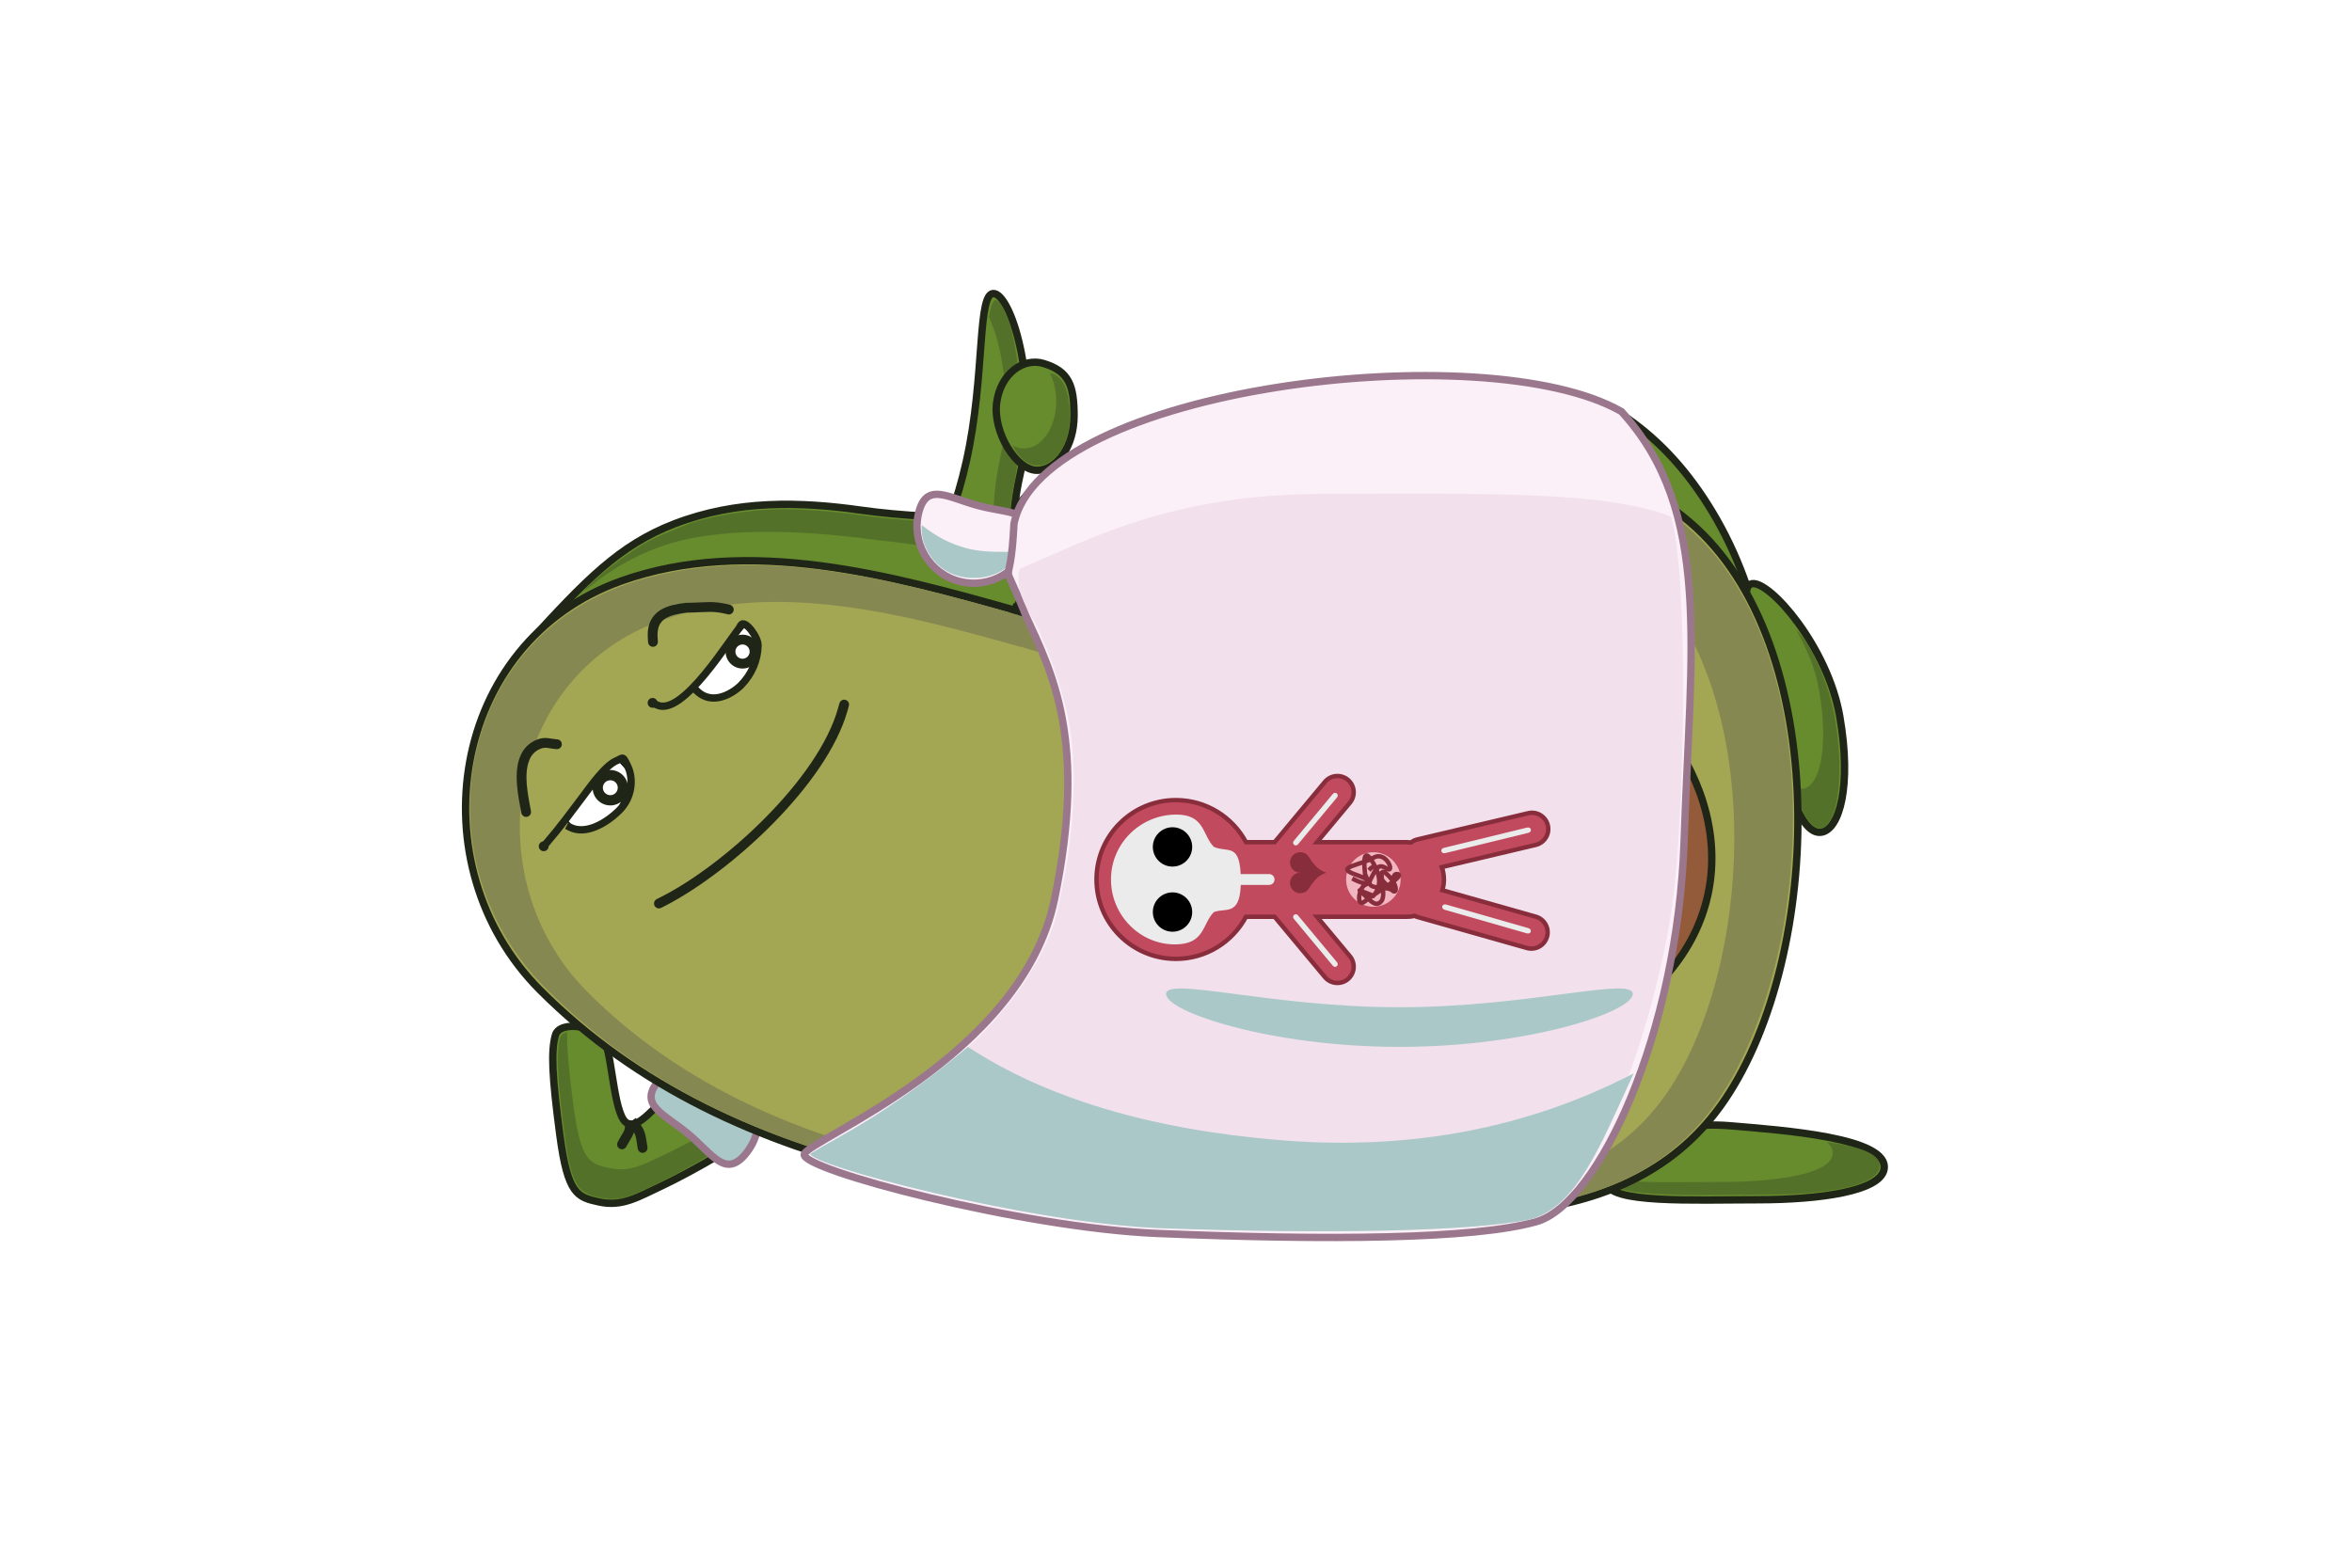
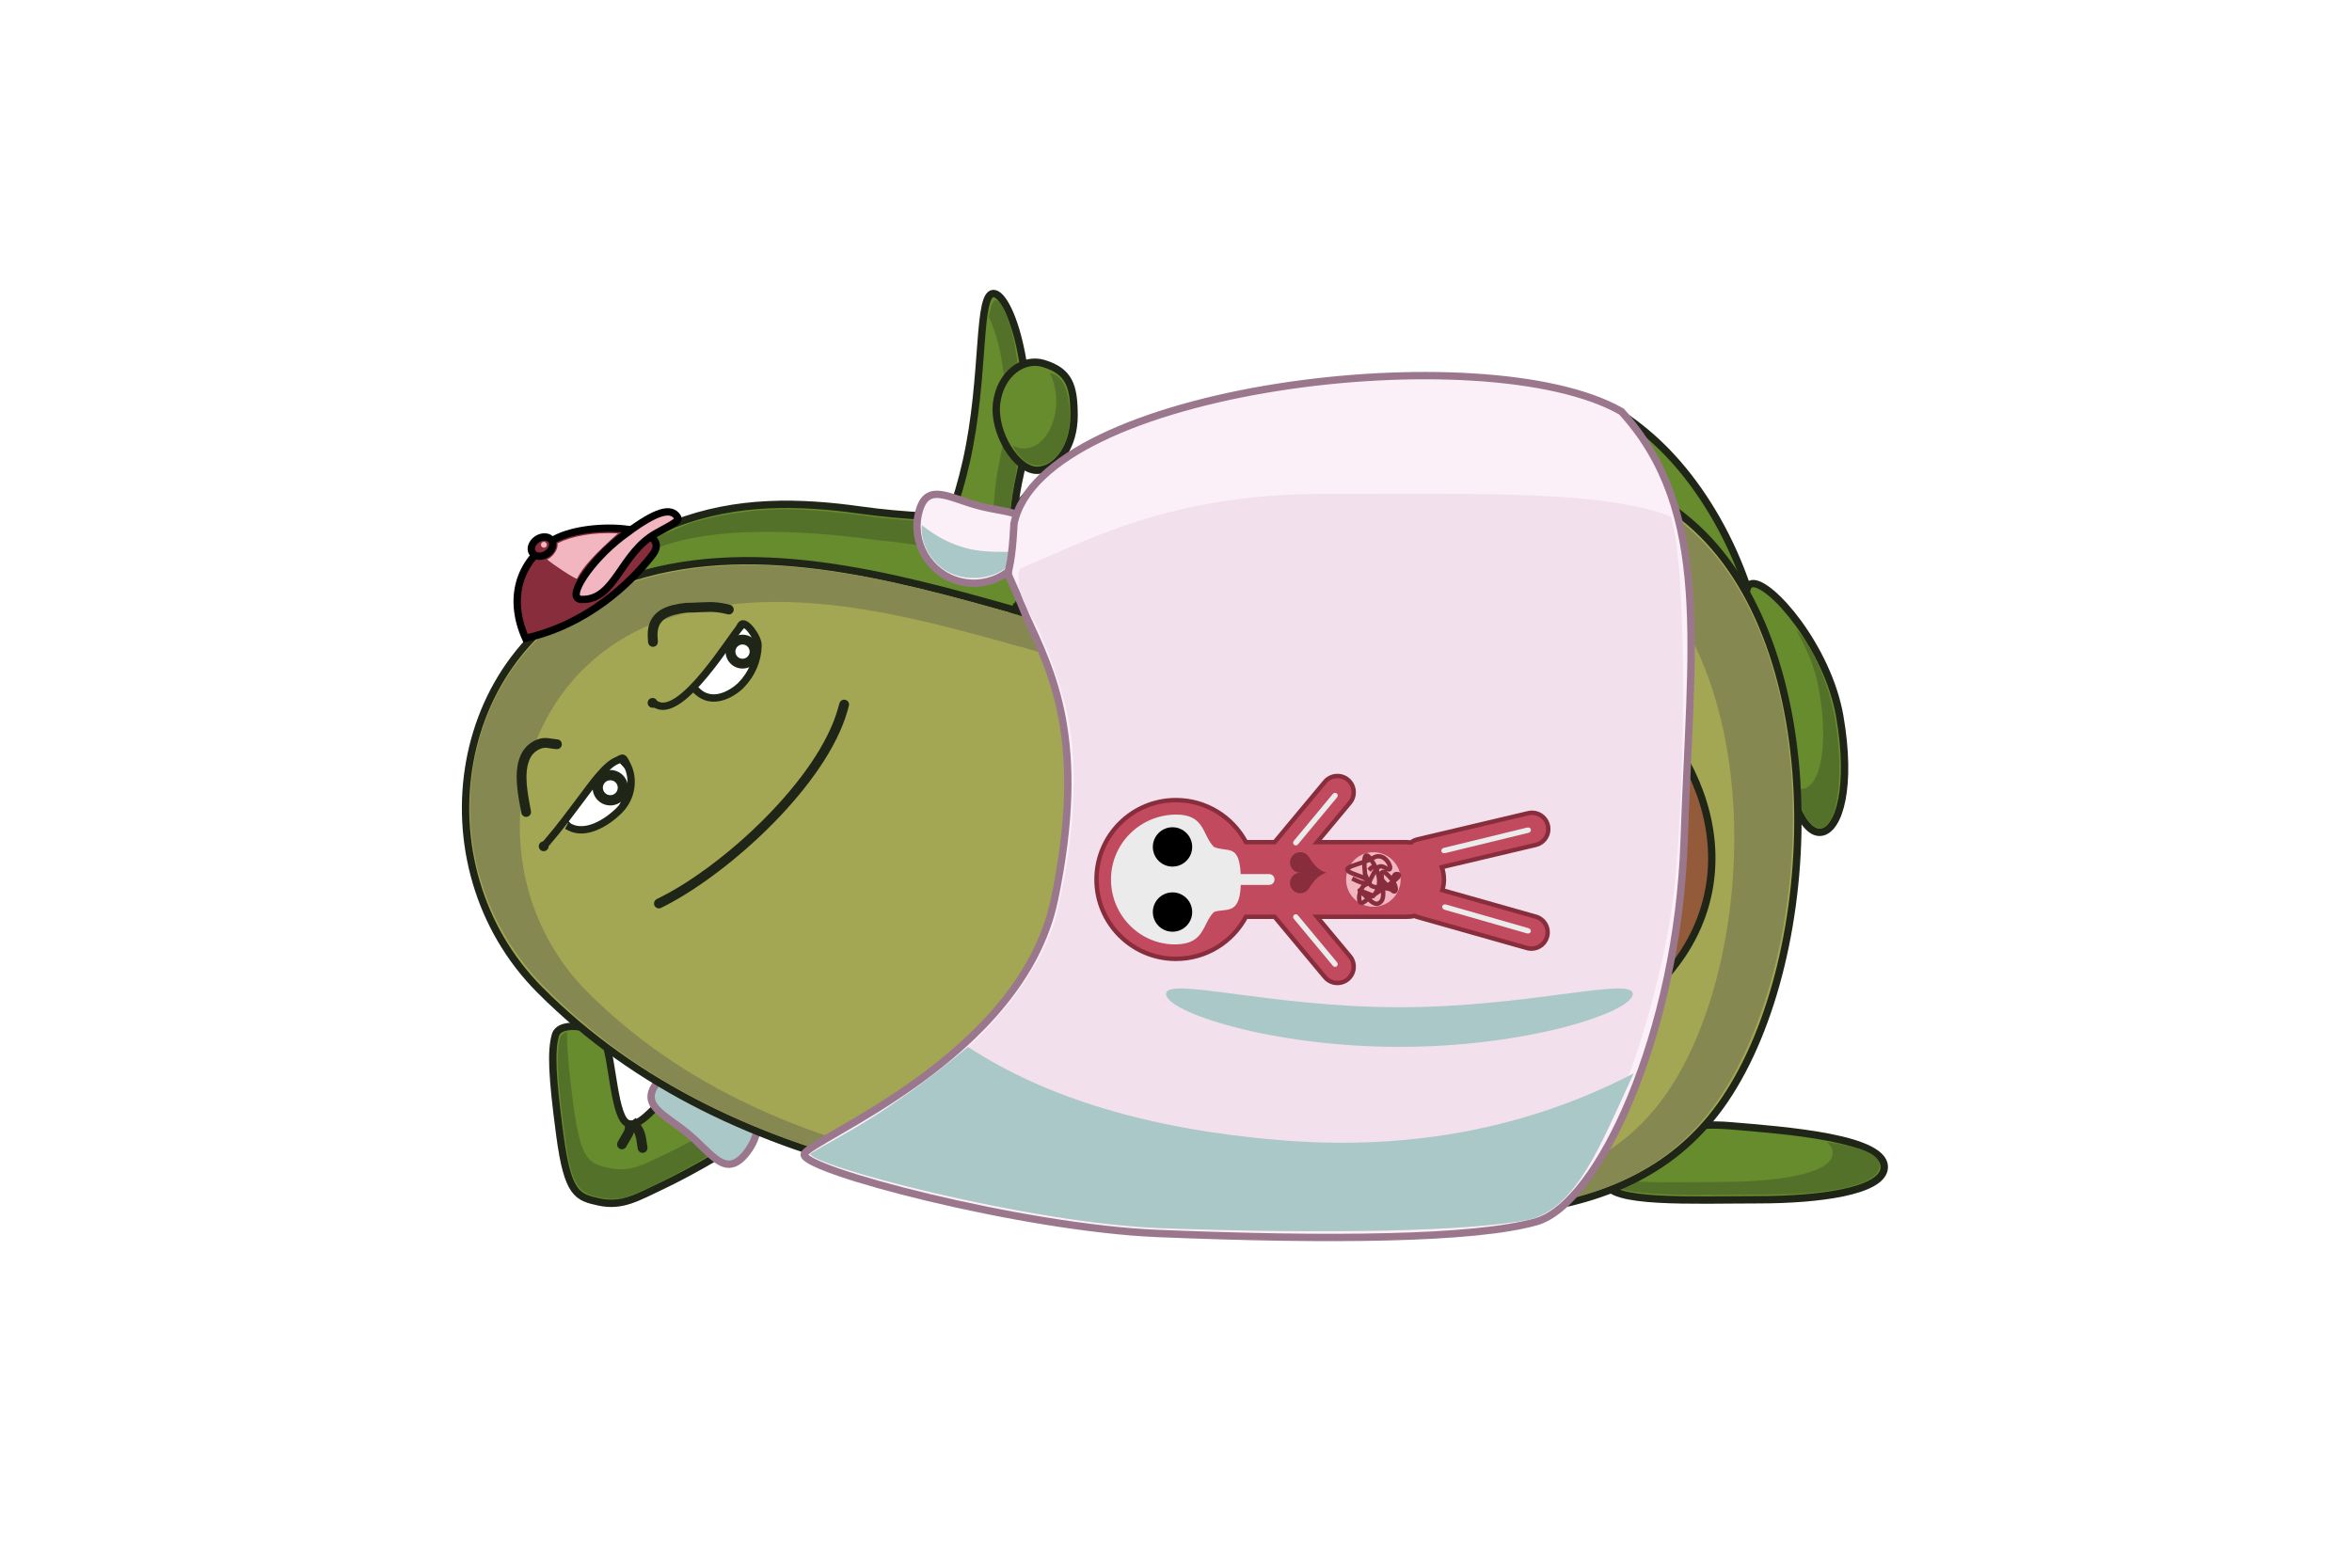
<svg xmlns="http://www.w3.org/2000/svg" style="isolation:isolate" viewBox="0 0 1200 800" width="1200pt" height="800pt">
  <defs>
-     <clipPath id="_clipPath_9YG3LeUFoVZiPdw6Hlj2aqVXS7w4gq3e">
+     <clipPath id="_clipPath_6RPlkIYhHxRdxAzim7q9oac4nZKbGB5A">
      <rect width="1200" height="800" />
    </clipPath>
  </defs>
-   <g clip-path="url(#_clipPath_9YG3LeUFoVZiPdw6Hlj2aqVXS7w4gq3e)">
+   <g clip-path="url(#_clipPath_6RPlkIYhHxRdxAzim7q9oac4nZKbGB5A)">
    <rect width="1200" height="800" style="fill:rgb(221,218,218)" fill-opacity="0" />
    <g>
      <path d=" M 577.826 218.069 L 612.933 209.166 L 612.933 209.166 L 827.422 211.497 L 827.422 211.497 C 844.596 222.912 858.778 237.737 871.089 257.094 Q 890.964 288.344 899.089 328.094 Q 241.291 358.945 269.813 327.75 C 298.484 296.391 315.9 278.163 344 267.333 C 376 255 408.208 255.958 439.333 260.333 Q 470.458 264.708 514.089 264.171 Q 526.422 248.866 538.29 238.092 L 577.826 218.069 L 577.826 218.069 Z " fill="rgb(103,140,46)" vector-effect="non-scaling-stroke" stroke-width="5" stroke="rgb(32,38,23)" stroke-linejoin="miter" stroke-linecap="square" stroke-miterlimit="3" />
      <path d=" M 611.718 217.565 C 585.283 227.747 560.484 240.573 551.25 247.875 Q 535.957 259.967 514.667 287.333 Q 474 278 447.743 275.683 C 416.693 271.318 372.546 268.129 342 277.333 Q 319.875 284 300.364 299.788 C 297.757 301.897 297.591 301.71 299.994 299.371 Q 312.125 287.563 327.92 277.893 C 335.167 273.595 343.722 270.494 350.273 267.773 C 355.527 265.592 371.883 261.256 391.375 260.125 C 407.272 259.203 425.505 261.008 439.453 262.969 Q 470.504 267.333 514.583 266.821 Q 530.42 247.166 545.509 234.82 C 550.272 230.924 559.881 225.017 572.107 218.643 L 611.718 217.565 L 611.718 217.565 Z " fill="rgb(84,113,41)" />
    </g>
    <g>
      <path d=" M 905.694 371.364 C 899.545 335.818 884.753 299.431 893.857 297.856 C 902.96 296.281 932.533 330.111 938.683 365.657 C 944.832 401.203 938.493 423.086 929.39 424.661 C 920.286 426.236 911.844 406.911 905.694 371.364 Z " fill="rgb(103,140,46)" vector-effect="non-scaling-stroke" stroke-width="5" stroke="rgb(32,38,23)" stroke-linejoin="miter" stroke-linecap="square" stroke-miterlimit="3" />
      <path d=" M 916.362 321.403 C 922.824 326.938 932.823 346.621 936.375 367.75 C 941.291 396.994 936.961 421.382 929.477 422.677 C 924.093 423.608 918.99 415.648 914.667 400.241 C 916.474 402.021 918.337 402.761 920.233 402.433 C 927.968 401.095 933.354 382.503 928.129 352.302 C 926.234 341.349 921.722 330.588 916.362 321.403 Z " fill-rule="evenodd" fill="rgb(84,113,41)" />
    </g>
    <g>
      <path d=" M 819.75 603.25 C 819.75 592.143 842.512 571.03 883 574.5 C 909.25 576.75 964.25 580.5 961.25 596.75 C 959.204 607.835 928.882 612.25 896.75 612.25 C 864.618 612.25 819.75 614.357 819.75 603.25 Z " fill="rgb(103,140,46)" vector-effect="non-scaling-stroke" stroke-width="5" stroke="rgb(32,38,23)" stroke-linejoin="miter" stroke-linecap="square" stroke-miterlimit="3" />
      <path d=" M 822.671 601.89 C 822.429 602.229 822.311 602.483 822.297 602.656 C 821.547 611.797 873.202 609.582 901.697 609.582 C 930.191 609.582 957.081 605.666 958.895 595.836 C 960.231 588.601 947.719 584.89 931.956 582.748 C 934.284 584.656 935.422 586.858 934.952 589.407 C 933.137 599.237 906.248 603.152 877.753 603.152 C 859.554 603.152 836.748 603.914 822.671 601.89 Z " fill-rule="evenodd" fill="rgb(84,113,41)" />
    </g>
    <g>
      <g>
        <path d=" M 308.941 532.355 C 312.479 541.19 313.481 570.494 320.141 573.219 C 326.8 575.943 333.856 563.816 344.148 556.854 C 354.439 549.892 361.307 546.582 367.058 550.214 C 372.809 553.846 389.289 567.947 386.733 574.429 C 384.33 580.521 350.958 598.909 337.999 605.001 C 325.333 610.955 317.416 615.936 305.668 613.382 C 294.636 610.984 289.663 609.636 285.634 579.272 C 281.649 549.242 281.057 536.411 283.364 528.25 C 285.577 520.418 305.366 523.426 308.941 532.355 Z " fill="rgb(103,140,46)" vector-effect="non-scaling-stroke" stroke-width="5" stroke="rgb(32,38,23)" stroke-linejoin="miter" stroke-linecap="square" stroke-miterlimit="3" />
        <path d=" M 380.293 565.475 C 383.346 568.395 384.535 572.231 384.047 573.469 C 381.842 579.059 348.142 597.937 336.249 603.527 C 324.626 608.991 317.361 613.562 306.58 611.218 C 296.455 609.017 291.892 607.781 288.194 579.916 C 284.537 552.358 283.633 537.224 285.75 529.734 C 286.215 528.087 287.566 527.116 289.382 526.711 C 289.125 534.489 290.17 545.949 292.668 564.775 C 296.366 592.639 300.929 593.875 311.053 596.076 C 321.834 598.42 329.099 593.849 340.723 588.385 C 349.974 584.037 370.56 572.86 380.293 565.475 Z " fill-rule="evenodd" fill="rgb(84,113,41)" />
      </g>
      <path d=" M 325.371 586.121 L 325.04 583.97 L 324.94 583.25 C 324.93 583.25 324.93 583.24 324.93 583.23 C 324.83 582.49 324.7 581.75 324.56 581.02 C 324.45 580.44 324.3 579.88 324.11 579.33 C 323.921 578.809 323.7 578.312 323.428 577.841 C 323.318 578.255 323.164 578.657 322.98 579.05 C 322.57 579.94 322.09 580.8 321.56 581.63 C 321.31 582.03 321.07 582.44 320.84 582.85 L 319.648 584.962 C 319.269 585.861 318.38 586.492 317.344 586.492 C 315.964 586.492 314.844 585.372 314.844 583.992 C 314.844 583.474 315.002 582.992 315.272 582.593 L 315.25 582.58 L 316.48 580.4 C 316.75 579.91 317.04 579.43 317.33 578.95 C 317.75 578.31 318.12 577.64 318.45 576.94 C 318.68 576.44 318.81 575.9 318.83 575.34 L 318.92 572.85 L 321.226 572.933 L 324.26 570.52 L 325.82 572.48 C 326.49 573.32 327.1 574.22 327.65 575.15 C 328.12 575.95 328.51 576.79 328.82 577.66 C 329.1 578.45 329.32 579.26 329.48 580.08 C 329.63 580.89 329.76 581.7 329.88 582.51 L 329.99 583.22 L 330.307 585.338 C 330.32 585.403 330.329 585.468 330.337 585.534 L 330.36 585.69 L 330.349 585.692 C 330.351 585.73 330.352 585.769 330.352 585.809 C 330.352 587.188 329.231 588.309 327.852 588.309 C 326.689 588.309 325.711 587.514 325.432 586.438 L 325.42 586.44 L 325.393 586.261 C 325.384 586.215 325.377 586.168 325.371 586.121 Z " fill-rule="evenodd" fill="rgb(32,38,23)" />
    </g>
    <path d=" M 380.33 588.968 C 370.059 601.243 363.505 588.988 351.23 578.717 C 338.955 568.445 325.577 564.022 335.848 551.747 C 346.119 539.472 364.424 537.845 376.699 548.117 C 388.974 558.388 390.601 576.693 380.33 588.968 Z " fill="rgb(171,200,201)" vector-effect="non-scaling-stroke" stroke-width="5" stroke="rgb(155,119,142)" stroke-linejoin="miter" stroke-linecap="square" stroke-miterlimit="3" />
    <path d=" M 517.864 311.409 C 454.645 293.549 381.681 273.491 317.109 296.418 C 229.166 327.643 212.369 441.844 275.449 505.17 C 374.784 604.894 526.964 617.729 659.545 619.095 C 735.908 619.882 831.101 633.521 880.093 561.101 C 930.152 487.103 934.884 328.614 862.188 266.486 C 775.393 192.308 574.313 198.105 517.864 311.409 L 517.864 311.409 L 517.864 311.409 Z  M 517.864 311.409 C 531.066 314.283 544.346 316.992 557.112 321.501 L 557.112 321.501 L 557.112 321.501" fill-rule="evenodd" fill="rgb(163,166,83)" vector-effect="non-scaling-stroke" stroke-width="5" stroke="rgb(32,38,23)" stroke-linejoin="miter" stroke-linecap="square" stroke-miterlimit="3" />
    <g>
      <path d=" M 519.988 313.704 C 519.867 313.677 519.746 313.651 519.625 313.625 L 519.625 313.625 L 519.625 313.625 L 519.983 313.719 L 519.988 313.704 Z  M 520.83 329.944 C 520.798 330.005 520.767 330.066 520.737 330.128 L 520.737 330.128 L 520.737 330.128 L 520.737 330.128 C 463.111 313.894 396.602 295.662 337.742 316.502 C 257.579 344.884 242.268 448.689 299.767 506.251 C 390.314 596.896 529.032 608.563 649.884 609.805 C 719.491 610.52 806.263 622.917 850.921 557.09 C 896.551 489.828 900.865 345.767 834.6 289.294 C 761.867 227.309 601.092 226.761 535.654 307.104 L 535.654 307.104 L 560.454 314.382 C 563.928 315.401 565.917 319.049 564.892 322.522 L 561.187 335.077 C 560.162 338.55 556.509 340.541 553.035 339.522 L 521.905 330.386 C 521.524 330.275 521.161 330.131 520.83 329.944 Z  M 518.223 313.444 C 455.327 295.725 382.736 275.826 318.493 298.571 C 230.999 329.549 214.172 441.703 279.492 505.336 C 378.32 604.271 527.533 615.332 659.438 616.687 C 735.411 617.468 828.196 632.66 876.937 560.812 C 926.741 487.399 933.116 330.513 860.791 268.876 C 774.438 195.284 574.385 201.035 518.223 313.444 L 518.223 313.444 L 518.223 313.444 L 518.223 313.444 L 518.223 313.444 L 518.223 313.444 Z " fill-rule="evenodd" fill="rgb(134,136,81)" />
      <g>
        <path d=" M 557.95 321.123 L 555.697 320.187 C 555.517 320.117 555.337 320.047 555.157 319.987 C 554.587 319.787 554.017 319.587 553.457 319.397 C 551.197 318.647 548.937 317.917 546.667 317.197 C 537.587 314.307 528.507 311.437 519.417 308.587 L 517.037 307.837 L 515.537 312.607 L 517.927 313.357 C 527.007 316.207 536.087 319.077 545.157 321.957 C 547.397 322.667 549.637 323.397 551.867 324.147 C 552.417 324.327 552.967 324.517 553.507 324.707 C 553.597 324.737 553.697 324.767 553.787 324.807 L 556.097 325.767 L 556.102 325.755 C 556.435 325.918 556.808 326.01 557.203 326.01 C 558.583 326.01 559.703 324.89 559.703 323.51 C 559.703 322.39 558.965 321.441 557.95 321.123 Z " fill-rule="evenodd" fill="rgb(32,38,23)" />
      </g>
    </g>
    <g>
      <path d=" M 330.641 327.63 L 330.64 327.63 L 330.5 325.13 C 330.48 324.72 330.47 324.3 330.47 323.89 C 330.46 322.52 330.6 321.16 330.89 319.83 C 331.16 318.61 331.59 317.44 332.17 316.34 C 333.27 314.32 334.87 312.61 336.83 311.4 C 337.77 310.8 338.77 310.29 339.81 309.88 C 340.87 309.46 341.95 309.11 343.05 308.83 C 345.38 308.26 347.74 307.86 350.12 307.63 C 352.31 307.61 354.5 307.54 356.69 307.42 C 358.44 307.32 360.2 307.26 361.95 307.24 C 364.62 307.22 367.29 307.5 369.9 308.06 L 372.34 308.58 L 372.333 308.611 C 373.477 308.841 374.34 309.852 374.34 311.063 C 374.34 312.442 373.22 313.563 371.84 313.563 C 371.516 313.563 371.206 313.501 370.922 313.388 L 368.85 312.94 C 366.6 312.46 364.3 312.23 361.99 312.24 C 360.32 312.26 358.64 312.32 356.97 312.41 C 354.78 312.54 352.58 312.61 350.38 312.62 C 348.32 312.83 346.28 313.19 344.27 313.68 C 343.38 313.91 342.51 314.19 341.65 314.53 C 340.9 314.83 340.17 315.2 339.48 315.63 C 338.26 316.39 337.26 317.44 336.58 318.7 C 336.21 319.39 335.94 320.13 335.78 320.9 C 335.56 321.87 335.46 322.87 335.47 323.87 C 335.47 324.2 335.48 324.53 335.5 324.87 L 335.627 327.31 C 335.636 327.393 335.64 327.477 335.64 327.563 C 335.64 328.942 334.52 330.063 333.14 330.063 C 331.783 330.063 330.677 328.979 330.641 327.63 Z " fill="rgb(32,38,23)" />
      <path d=" M 335.095 458.807 L 337.111 457.772 C 369.119 441.768 417.511 397.733 427.591 361.332 L 427.591 361.332 L 428.261 358.922 L 428.268 358.924 C 428.545 357.845 429.525 357.047 430.689 357.047 C 432.069 357.047 433.189 358.167 433.189 359.547 C 433.189 359.83 433.142 360.103 433.055 360.357 L 432.411 362.672 C 421.724 400.587 372.67 445.13 339.391 462.232 L 339.391 462.232 L 337.419 463.232 C 337.346 463.273 337.271 463.311 337.194 463.346 L 337.161 463.362 L 337.161 463.36 C 336.859 463.489 336.528 463.56 336.18 463.56 C 334.8 463.56 333.68 462.44 333.68 461.06 C 333.68 460.15 334.167 459.354 334.894 458.916 L 334.891 458.912 L 334.986 458.863 C 335.022 458.844 335.058 458.825 335.095 458.807 Z " fill="rgb(32,38,23)" />
      <path d=" M 283.803 382.266 L 283.8 382.29 L 281.32 381.98 C 280.96 381.94 280.59 381.88 280.23 381.81 C 279.55 381.68 278.86 381.61 278.17 381.59 C 277.57 381.59 276.97 381.69 276.4 381.88 C 275.01 382.33 273.73 383.06 272.64 384.04 C 271.66 384.95 270.87 386.05 270.3 387.27 C 269.67 388.63 269.23 390.07 268.99 391.55 C 268.72 393.21 268.59 394.88 268.6 396.55 C 268.62 398.98 268.8 401.41 269.15 403.82 C 269.46 405.98 269.81 408.13 270.22 410.27 C 270.3 410.7 270.38 411.13 270.46 411.55 L 270.866 413.769 C 270.914 413.963 270.94 414.166 270.94 414.375 C 270.94 415.755 269.82 416.875 268.44 416.875 C 267.243 416.875 266.242 416.032 265.997 414.909 L 265.99 414.91 L 265.54 412.45 C 265.46 412.03 265.39 411.62 265.31 411.2 C 264.89 408.98 264.52 406.76 264.2 404.53 C 263.82 401.9 263.62 399.24 263.6 396.59 C 263.59 394.63 263.74 392.68 264.06 390.75 C 264.37 388.82 264.95 386.94 265.76 385.17 C 266.61 383.35 267.79 381.71 269.26 380.35 C 270.88 378.89 272.78 377.79 274.85 377.12 C 275.94 376.76 277.08 376.59 278.23 376.59 C 279.21 376.61 280.19 376.72 281.16 376.9 C 281.41 376.95 281.67 376.99 281.93 377.02 L 284.162 377.29 C 285.536 377.297 286.65 378.414 286.65 379.79 C 286.65 381.17 285.53 382.29 284.15 382.29 C 284.032 382.29 283.916 382.282 283.803 382.266 Z " fill="rgb(32,38,23)" />
      <g>
        <path d=" M 311.719 388.766 L 288.516 417.875 L 293.297 423.359 L 301.031 423.781 L 313.547 417.031 L 320.859 401.422 L 320.438 393.406 L 314.813 387.078 L 311.719 388.766 Z " fill="rgb(255,255,255)" vector-effect="non-scaling-stroke" stroke-width="1" stroke="rgb(0,0,0)" stroke-linejoin="miter" stroke-linecap="square" stroke-miterlimit="3" />
        <g>
          <path d=" M 290.824 422.153 C 298.813 426.25 309.38 420.097 315.949 413.528 C 322.854 406.623 323.074 397.153 320.449 391.403 C 318.637 387.465 318.078 386.471 317 387 M 279 430 C 286.063 421.813 290.621 415.393 297 407 C 301.75 400.75 308.859 390.375 315 388" fill-rule="evenodd" fill="none" vector-effect="non-scaling-stroke" stroke-width="5" stroke="rgb(32,38,23)" stroke-linejoin="miter" stroke-linecap="square" stroke-miterlimit="3" />
          <circle vector-effect="non-scaling-stroke" cx="277.394" cy="431.871" r="2.5" fill="rgb(32,38,23)" />
        </g>
        <path d=" M 302.348 401.976 C 302.348 399.581 303.299 397.28 304.994 395.585 C 306.688 393.891 308.989 392.939 311.385 392.939 C 313.78 392.939 316.081 393.891 317.776 395.585 C 319.47 397.28 320.422 399.581 320.422 401.976 C 320.422 404.371 319.47 406.672 317.776 408.367 C 316.081 410.061 313.78 411.013 311.385 411.013 C 308.989 411.013 306.688 410.061 304.994 408.367 C 303.299 406.672 302.348 404.371 302.348 401.976 Z  M 307.577 401.976 C 307.577 400.961 307.975 399.999 308.686 399.288 C 309.408 398.566 310.37 398.169 311.385 398.169 C 312.389 398.169 313.362 398.566 314.073 399.288 C 314.784 399.999 315.192 400.961 315.192 401.976 C 315.192 402.98 314.784 403.953 314.073 404.664 C 313.362 405.386 312.389 405.783 311.385 405.783 C 310.37 405.783 309.408 405.386 308.686 404.664 C 307.975 403.953 307.577 402.98 307.577 401.976 Z " fill-rule="evenodd" fill="rgb(32,38,23)" />
      </g>
      <g>
        <path d=" M 377.719 320.266 L 354.516 349.375 L 359.297 354.859 L 367.031 355.281 L 379.547 348.531 L 386.859 332.922 L 386.438 324.906 L 380.813 318.578 L 377.719 320.266 Z " fill="rgb(255,255,255)" vector-effect="non-scaling-stroke" stroke-width="1" stroke="rgb(0,0,0)" stroke-linejoin="miter" stroke-linecap="square" stroke-miterlimit="3" />
        <g>
          <path d=" M 335.168 359.744 C 348.363 366.1 372.606 325.308 378 319.586 M 356 353 C 363.069 359.45 372.516 355.008 378 349.75 C 383.695 343.934 386.594 336.719 386.75 329.5 C 387 325.188 379.875 315.813 378 319" fill-rule="evenodd" fill="none" vector-effect="non-scaling-stroke" stroke-width="5" stroke="rgb(32,38,23)" stroke-linejoin="miter" stroke-linecap="square" stroke-miterlimit="3" />
          <circle vector-effect="non-scaling-stroke" cx="332.942" cy="358.671" r="2.5" fill="rgb(32,38,23)" />
        </g>
        <path d=" M 370.196 332.521 C 370.196 330.231 371.106 328.031 372.726 326.411 C 374.346 324.791 376.546 323.881 378.836 323.881 C 381.126 323.881 383.326 324.791 384.946 326.411 C 386.566 328.031 387.476 330.231 387.476 332.521 C 387.476 334.811 386.566 337.011 384.946 338.631 C 383.326 340.251 381.126 341.161 378.836 341.161 C 376.546 341.161 374.346 340.251 372.726 338.631 C 371.106 337.011 370.196 334.811 370.196 332.521 Z  M 375.196 332.521 C 375.196 331.551 375.576 330.631 376.256 329.951 C 376.946 329.261 377.866 328.881 378.836 328.881 C 379.796 328.881 380.726 329.261 381.406 329.951 C 382.086 330.631 382.476 331.551 382.476 332.521 C 382.476 333.481 382.086 334.411 381.406 335.091 C 380.726 335.781 379.796 336.161 378.836 336.161 C 377.866 336.161 376.946 335.781 376.256 335.091 C 375.576 334.411 375.196 333.481 375.196 332.521 Z " fill-rule="evenodd" fill="rgb(32,38,23)" />
      </g>
    </g>
    <g>
      <path d=" M 810.442 527.797 C 740.764 563.641 620.793 550 591.29 491.369 C 539.921 389.283 632.768 341.723 707.47 320.196 C 784.032 298.133 811.136 319.759 850.589 373.676 C 889.488 426.838 880.119 491.952 810.442 527.797 Z " fill="rgb(147,91,58)" vector-effect="non-scaling-stroke" stroke-width="5" stroke="rgb(32,38,23)" stroke-linejoin="miter" stroke-linecap="square" stroke-miterlimit="3" />
      <path d=" M 727.523 540.169 C 657.055 548.172 599.125 495.903 598.347 489.048 C 597.568 482.193 653.464 512.844 723.932 504.841 C 794.4 496.837 839.721 482.193 840.5 489.048 C 841.279 495.903 797.991 532.166 727.523 540.169 Z " fill="rgb(102,64,42)" />
      <path d=" M 769.862 319.032 C 848.697 331.19 862.04 447.342 857.5 458 C 854.423 465.225 830.987 374.351 772.078 363.59 C 681.374 347.022 613.239 394.915 609.25 387.715 C 602 374.625 705.037 309.035 769.862 319.032 Z " fill="rgb(185,134,104)" />
      <path d=" M 757.273 352.639 C 738.523 348.94 675.039 362.411 674.705 364.663 C 674.372 366.915 735.773 357.065 753.273 360.565 C 785.587 367.028 817.854 395.181 818.273 393.565 C 819.368 389.338 781.509 357.42 757.273 352.639 Z " fill="rgb(255,255,255)" />
    </g>
    <g>
      <g>
        <path d=" M 493 235.5 C 502.878 191.617 498.305 147.781 507.458 149.841 C 516.612 151.902 530.378 198.117 520.5 242 C 510.622 285.883 526.992 297.793 481.313 292.5 C 470.835 281.762 483.122 279.383 493 235.5 Z " fill="rgb(103,140,46)" vector-effect="non-scaling-stroke" stroke-width="5" stroke="rgb(32,38,23)" stroke-linejoin="miter" stroke-linecap="square" stroke-miterlimit="3" />
        <path d=" M 478.11 279.248 C 477.907 279.595 477.731 279.911 477.562 280.219 C 476.067 283.479 474.54 286.26 474.938 288 C 475.335 289.74 477.656 290.438 481.313 291.562 C 522.407 304.207 509.637 285.445 517.421 246.721 C 524.939 209.323 518.284 159.585 508.687 153.375 C 506.905 152.222 505.627 155.651 504.525 161.985 C 511.051 174.784 516.739 205.173 510.171 234.353 C 501.913 271.038 515.577 289.48 478.11 279.248 Z " fill-rule="evenodd" fill="rgb(84,113,41)" />
      </g>
      <g>
        <path d=" M 508.5 205.5 C 510.5 190.5 522.238 182.342 532.5 185.5 C 545.5 189.5 548 196.809 548 212.169 C 548 227.529 539.486 240 529 240 C 518.514 240 506.49 220.576 508.5 205.5 Z " fill="rgb(103,140,46)" vector-effect="non-scaling-stroke" stroke-width="5" stroke="rgb(32,38,23)" stroke-linejoin="miter" stroke-linecap="square" stroke-miterlimit="3" />
        <path d=" M 535.583 190.309 C 543.15 191.666 545.799 201.148 545.799 213.425 C 545.799 226.712 538.434 237.5 529.363 237.5 C 524.199 237.5 519.49 233.206 516.609 227.284 C 518.422 228.296 520.389 228.85 522.443 228.85 C 531.514 228.85 538.879 218.062 538.879 204.775 C 538.879 199.349 537.651 194.34 535.583 190.309 Z " fill-rule="evenodd" fill="rgb(84,113,41)" />
      </g>
    </g>
    <g />
    <path d=" M 468.809 261.279 C 472.858 245.794 484.015 254.08 499.5 258.129 C 514.985 262.178 528.971 260.468 524.922 275.953 C 520.873 291.438 505.014 300.722 489.529 296.673 C 474.044 292.623 464.76 276.764 468.809 261.279 Z " fill="rgb(252,240,248)" vector-effect="non-scaling-stroke" stroke-width="5" stroke="rgb(155,119,142)" stroke-linejoin="miter" stroke-linecap="square" stroke-miterlimit="3" />
    <path d=" M 470.313 267.969 C 477.484 273.594 484.188 277.421 493.453 279.844 C 502.718 282.266 512.602 281.414 519.914 281.695 C 516.188 291 503.156 297.375 489.563 294.094 C 475.969 290.813 469.266 277.547 470.313 267.969 Z " fill="rgb(171,200,201)" />
    <g>
      <path d=" M 523.25 313.875 C 536.837 343.366 554.853 378.106 538 459 C 521.147 539.894 412.612 581.23 410.333 589 C 408.054 596.77 521.306 626.601 590.698 629.453 C 677 633 752.208 632.472 783.906 623.415 C 815.604 614.359 856 527.25 859.25 429 C 862.5 330.75 873.75 261 827.25 210 C 757.688 170.188 531.05 197.935 517.333 267.333 C 515.458 306.833 509.62 279.199 523.25 313.875 Z " fill="rgb(252,240,248)" vector-effect="non-scaling-stroke" stroke-width="5" stroke="rgb(155,119,142)" stroke-linejoin="miter" stroke-linecap="square" stroke-miterlimit="3" />
      <path d=" M 529.313 320.25 C 533.25 329.063 538.5 340.875 543.563 360.187 C 551.625 391.313 547.312 435.375 537.75 471.375 C 510.75 546 418.219 583.172 413.297 589.359 C 420.188 595.687 525.21 624.327 593 626.75 C 677.31 629.763 749.104 628.488 780.5 622.25 C 815.834 615.229 848.513 508.088 854.25 453.375 C 859.987 398.662 861.086 292.848 852.563 263.625 C 818.349 250.25 756 252 676 252 C 596 252 554.125 276.25 520.125 290.25 C 518.062 301.688 522.896 308.14 529.313 320.25 Z " fill="rgb(242,225,236)" />
      <path d=" M 833.5 547.75 C 815.5 587 804.25 615.75 780.5 622.364 C 749.104 628.485 677.31 629.736 593 626.779 C 525.21 624.402 411.584 594.252 413.508 588.656 C 431.156 578.074 451.875 569 493.84 534.234 Q 554.061 573.636 653.03 581.818 Q 752 590 833.5 547.75 Z " fill="rgb(171,200,201)" />
      <path d=" M 594.938 507.24 C 594.938 498.133 648.288 514 714 514 C 779.712 514 833.062 498.133 833.062 507.24 C 833.062 516.346 779.712 534.234 714 534.234 C 648.288 534.234 594.938 516.346 594.938 507.24 Z " fill="rgb(171,200,201)" />
    </g>
    <g>
      <path d=" M 719.964 429.903 C 719.21 429.812 718.443 429.765 717.664 429.765 L 671.953 429.765 L 688.735 409.627 C 691.67 406.104 691.194 400.86 687.671 397.925 L 687.671 397.925 C 684.148 394.989 678.904 395.465 675.968 398.988 L 650.321 429.765 L 635.706 429.765 C 628.886 416.997 615.426 408.3 599.95 408.3 C 577.594 408.3 559.443 426.451 559.443 448.807 C 559.443 471.164 577.594 489.314 599.95 489.314 C 615.426 489.314 628.886 480.618 635.706 467.849 L 650.321 467.849 L 675.968 498.626 C 678.904 502.149 684.148 502.626 687.671 499.69 L 687.671 499.69 C 691.194 496.754 691.67 491.51 688.735 487.987 L 671.953 467.849 L 717.664 467.849 C 719.054 467.849 720.41 467.7 721.694 467.357 C 722.121 467.595 722.588 467.775 723.078 467.914 L 779.039 483.773 C 783.451 485.023 788.048 482.456 789.299 478.044 L 789.299 478.044 C 790.549 473.632 787.982 469.034 783.57 467.784 L 735.907 454.277 C 736.427 452.544 736.706 450.708 736.706 448.807 L 736.706 448.807 C 736.706 446.594 736.327 444.469 735.632 442.492 L 783.538 431.152 C 788.001 430.095 790.766 425.615 789.71 421.152 L 789.71 421.152 C 788.653 416.689 784.173 413.924 779.71 414.98 L 723.11 428.379 C 721.923 428.66 720.855 429.183 719.964 429.903 Z " fill="rgb(193,74,94)" vector-effect="non-scaling-stroke" stroke-width="3" stroke="rgb(136,45,60)" stroke-linejoin="miter" stroke-linecap="square" stroke-miterlimit="3" />
      <path d=" M 619.339 465.424 C 613.343 471.42 614.838 481.696 599.95 481.93 C 581.671 482.218 566.826 467.088 566.826 448.806 C 566.826 430.524 581.669 415.819 599.95 415.681 C 614.838 415.569 613.343 426.191 619.339 432.187 C 626.631 435.37 632.863 429.527 633.075 448.806 C 633.287 468.084 625.657 463.024 619.339 465.424 Z " fill="rgb(235,235,235)" />
      <path d=" M 676.767 445.345 C 673.113 446.439 670.929 448.632 668.034 452.979 C 667.168 454.665 665.411 455.818 663.387 455.818 C 660.501 455.818 658.158 453.475 658.158 450.589 C 658.158 447.704 660.501 445.361 663.387 445.361 C 663.454 445.361 663.521 445.362 663.588 445.364 L 663.577 445.345 L 663.577 445.345 L 663.588 445.326 C 663.521 445.328 663.454 445.329 663.387 445.329 C 660.501 445.329 658.158 442.986 658.158 440.101 C 658.158 437.215 660.501 434.872 663.387 434.872 C 665.411 434.872 667.168 436.025 668.034 437.711 C 670.929 442.058 673.113 444.251 676.767 445.345 Z " fill="rgb(136,45,60)" />
      <path d=" M 598.219 475.463 C 592.678 475.463 588.18 470.965 588.18 465.424 C 588.18 459.883 592.678 455.384 598.219 455.384 C 603.76 455.384 608.259 459.883 608.259 465.424 C 608.259 470.965 603.76 475.463 598.219 475.463 Z " fill="rgb(0,0,0)" />
      <path d=" M 598.219 442.227 C 592.678 442.227 588.18 437.728 588.18 432.187 C 588.18 426.646 592.678 422.148 598.219 422.148 C 603.76 422.148 608.259 426.646 608.259 432.187 C 608.259 437.728 603.76 442.227 598.219 442.227 Z " fill="rgb(0,0,0)" />
      <path d=" M 700.699 462.715 C 693.024 462.715 686.792 456.483 686.792 448.807 C 686.792 441.131 693.024 434.9 700.699 434.9 C 708.375 434.9 714.607 441.131 714.607 448.807 C 714.607 456.483 708.375 462.715 700.699 462.715 Z " fill="rgb(242,182,193)" />
      <path d=" M 690.91 448.807 Q 700.193 453.503 696.45 446.037 Q 694.779 430.414 700.699 440.498 Q 706.62 450.582 700.699 457.116 L 693.68 454.347 Q 689.114 450.322 693.68 454.347 C 698.246 458.371 701.535 463.738 704.759 459.886 C 707.983 456.034 701.621 440.714 707.529 446.037 C 713.436 451.36 712.809 456.748 710.298 454.347 C 707.788 451.945 696.298 454.628 699.22 448.807 C 702.141 442.986 703.179 440.433 707.529 443.268 C 711.878 446.102 707.437 433.833 700.699 437.728 C 693.961 441.623 681.238 442.467 690.91 446.037 C 700.583 449.608 699.912 449.846 696.45 451.577 C 692.988 453.308 691.927 463.738 696.45 459.886 C 700.972 456.034 717.374 446.946 713.068 446.037 C 708.762 445.129 712.917 456.272 707.529 451.577 C 702.141 446.881 702.335 440.044 699.22 443.268" fill="rgb(242,182,193)" vector-effect="non-scaling-stroke" stroke-width="3" stroke="rgb(136,45,60)" stroke-linejoin="miter" stroke-linecap="square" stroke-miterlimit="3" />
      <path d="M 629.26 448.807 L 629.26 448.807 C 629.26 447.278 630.501 446.037 632.029 446.037 L 647.501 446.037 C 649.03 446.037 650.271 447.278 650.271 448.807 L 650.271 448.807 C 650.271 450.336 649.03 451.577 647.501 451.577 L 632.029 451.577 C 630.501 451.577 629.26 450.336 629.26 448.807 Z" style="stroke:none;fill:#EBEBEB;stroke-miterlimit:10;" />
      <path d="M 682.032 493.078 L 682.032 493.078 C 682.62 492.589 682.7 491.715 682.211 491.128 L 662.183 467.051 C 661.694 466.464 660.82 466.384 660.232 466.872 L 660.232 466.872 C 659.645 467.361 659.565 468.235 660.053 468.823 L 680.082 492.899 C 680.57 493.487 681.444 493.567 682.032 493.078 Z" style="stroke:none;fill:#EBEBEB;stroke-miterlimit:10;" />
      <path d="M 781.019 475.435 L 781.019 475.435 C 781.23 474.7 780.701 473.902 779.838 473.655 L 737.778 461.578 C 736.915 461.331 736.043 461.726 735.832 462.461 L 735.832 462.461 C 735.622 463.195 736.151 463.993 737.013 464.241 L 779.074 476.317 C 779.937 476.565 780.808 476.169 781.019 475.435 Z" style="stroke:none;fill:#EBEBEB;stroke-miterlimit:10;" />
      <path d="M 781.069 423.265 L 781.069 423.265 C 781.25 424.007 780.689 424.783 779.817 424.995 L 737.301 435.355 C 736.429 435.568 735.574 435.137 735.393 434.395 L 735.393 434.395 C 735.212 433.652 735.773 432.877 736.645 432.664 L 779.161 422.304 C 780.033 422.092 780.888 422.522 781.069 423.265 Z" style="stroke:none;fill:#EBEBEB;stroke-miterlimit:10;" />
      <path d="M 682.032 404.9 L 682.032 404.9 C 682.62 405.389 682.7 406.262 682.211 406.85 L 662.183 430.926 C 661.694 431.514 660.82 431.594 660.232 431.105 L 660.232 431.105 C 659.645 430.616 659.565 429.743 660.053 429.155 L 680.082 405.079 C 680.57 404.491 681.444 404.411 682.032 404.9 Z" style="stroke:none;fill:#EBEBEB;stroke-miterlimit:10;" />
    </g>
+     <path d=" M 333 283 C 344.625 267.938 298.108 265.346 281.429 276.095 C 264.75 286.844 259.125 305.438 268.146 325.699 C 299.25 318.75 321.375 298.063 333 283 Z " fill="rgb(136,45,60)" vector-effect="non-scaling-stroke" stroke-width="5" stroke="rgb(0,0,0)" stroke-linejoin="miter" stroke-linecap="square" stroke-miterlimit="3" />
+     <path d=" M 271.637 282.088 C 270.292 280 271.396 276.889 274.103 275.145 C 276.809 273.401 280.098 273.68 281.444 275.768 C 282.789 277.856 281.684 280.966 278.978 282.711 C 276.272 284.455 272.982 284.176 271.637 282.088 Z " fill="rgb(136,45,60)" vector-effect="non-scaling-stroke" stroke-width="5" stroke="rgb(0,0,0)" stroke-linejoin="miter" stroke-linecap="square" stroke-miterlimit="3" />
+     <path d=" M 296.657 305.893 C 288.068 305.592 301.466 285.96 317.109 274 C 332.752 262.04 341.112 258.68 345 263 C 347.25 265.5 345.5 266.25 335 272 C 316.461 282.153 314 306.5 296.657 305.893 Z " fill="rgb(242,182,193)" vector-effect="non-scaling-stroke" stroke-width="5" stroke="rgb(0,0,0)" stroke-linejoin="miter" stroke-linecap="square" stroke-miterlimit="3" />
+     <circle vector-effect="non-scaling-stroke" cx="277.5" cy="278" r="1.5" fill="rgb(242,182,193)" />
+     <path d=" M 279.125 285.469 C 280.74 284.871 282.774 282.966 283.822 280.778 C 284.525 279.308 284.607 277.998 284.414 277.26 C 292.479 273.3 302.776 271.627 315.246 272.18 C 302.941 283.324 297.516 289.172 294.375 295.266 C 293.989 295.998 281.125 287.375 279.125 285.469 Z " fill="rgb(242,182,193)" />
  </g>
</svg>
